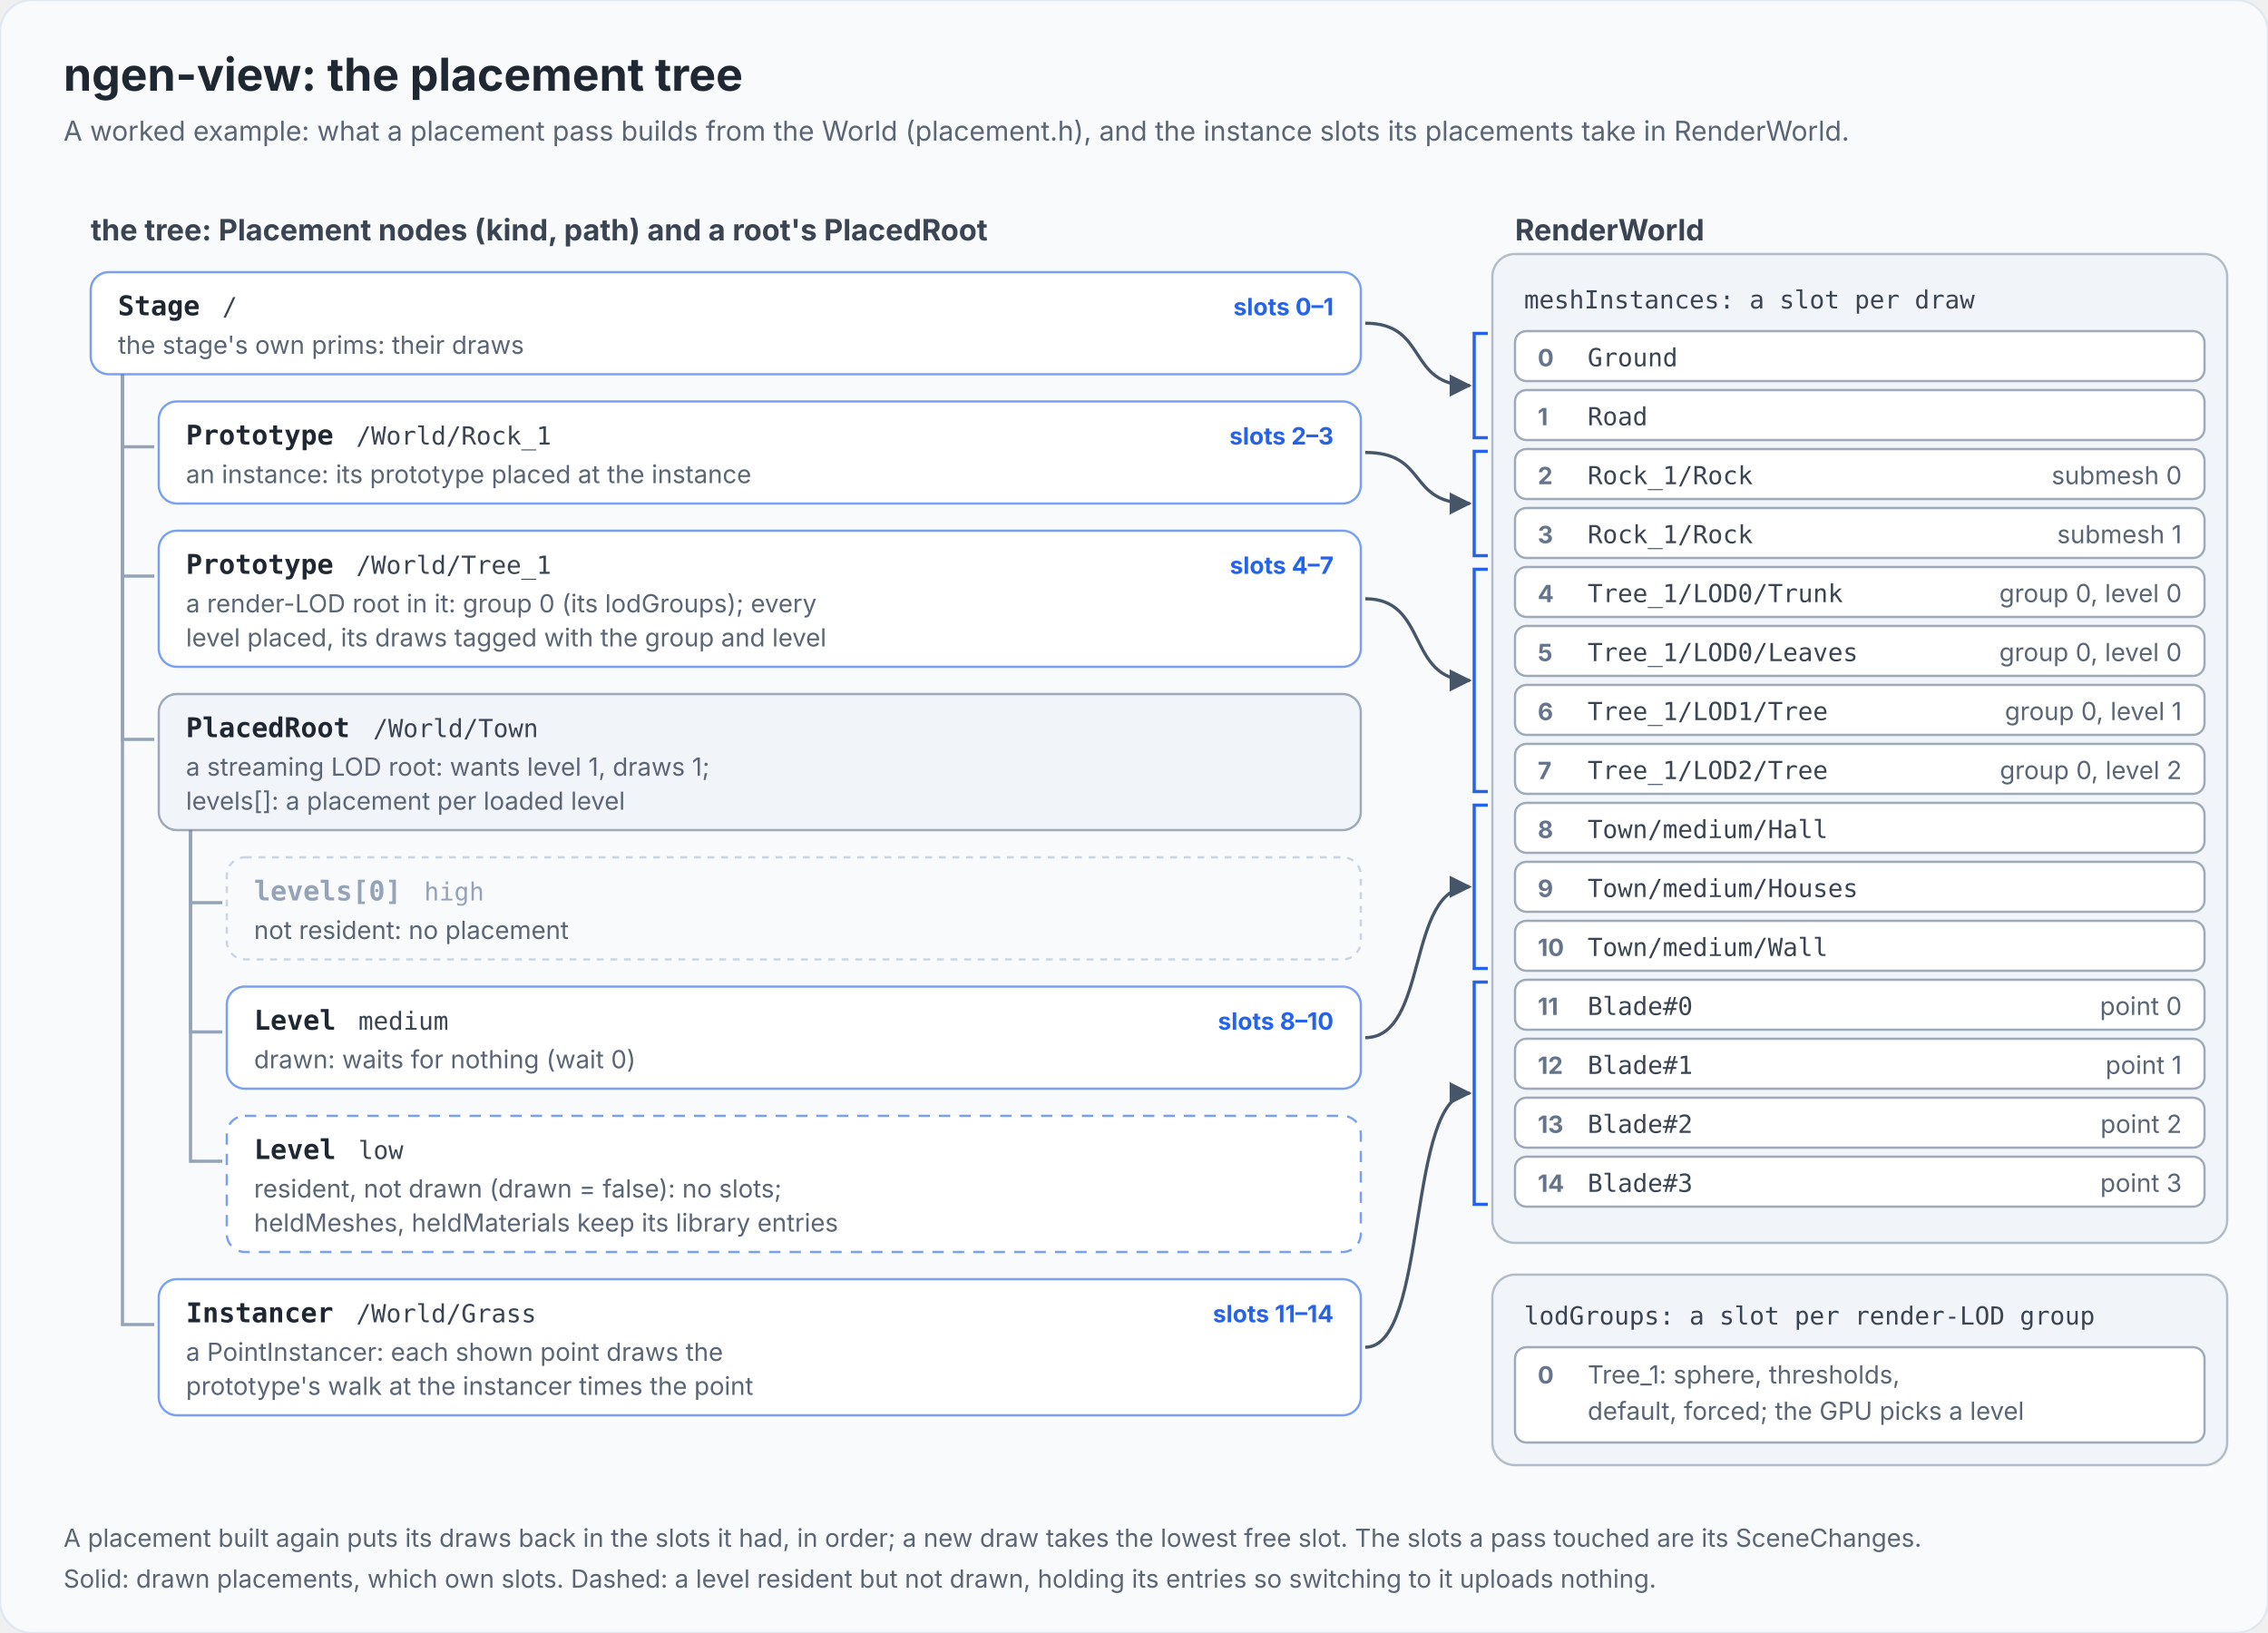
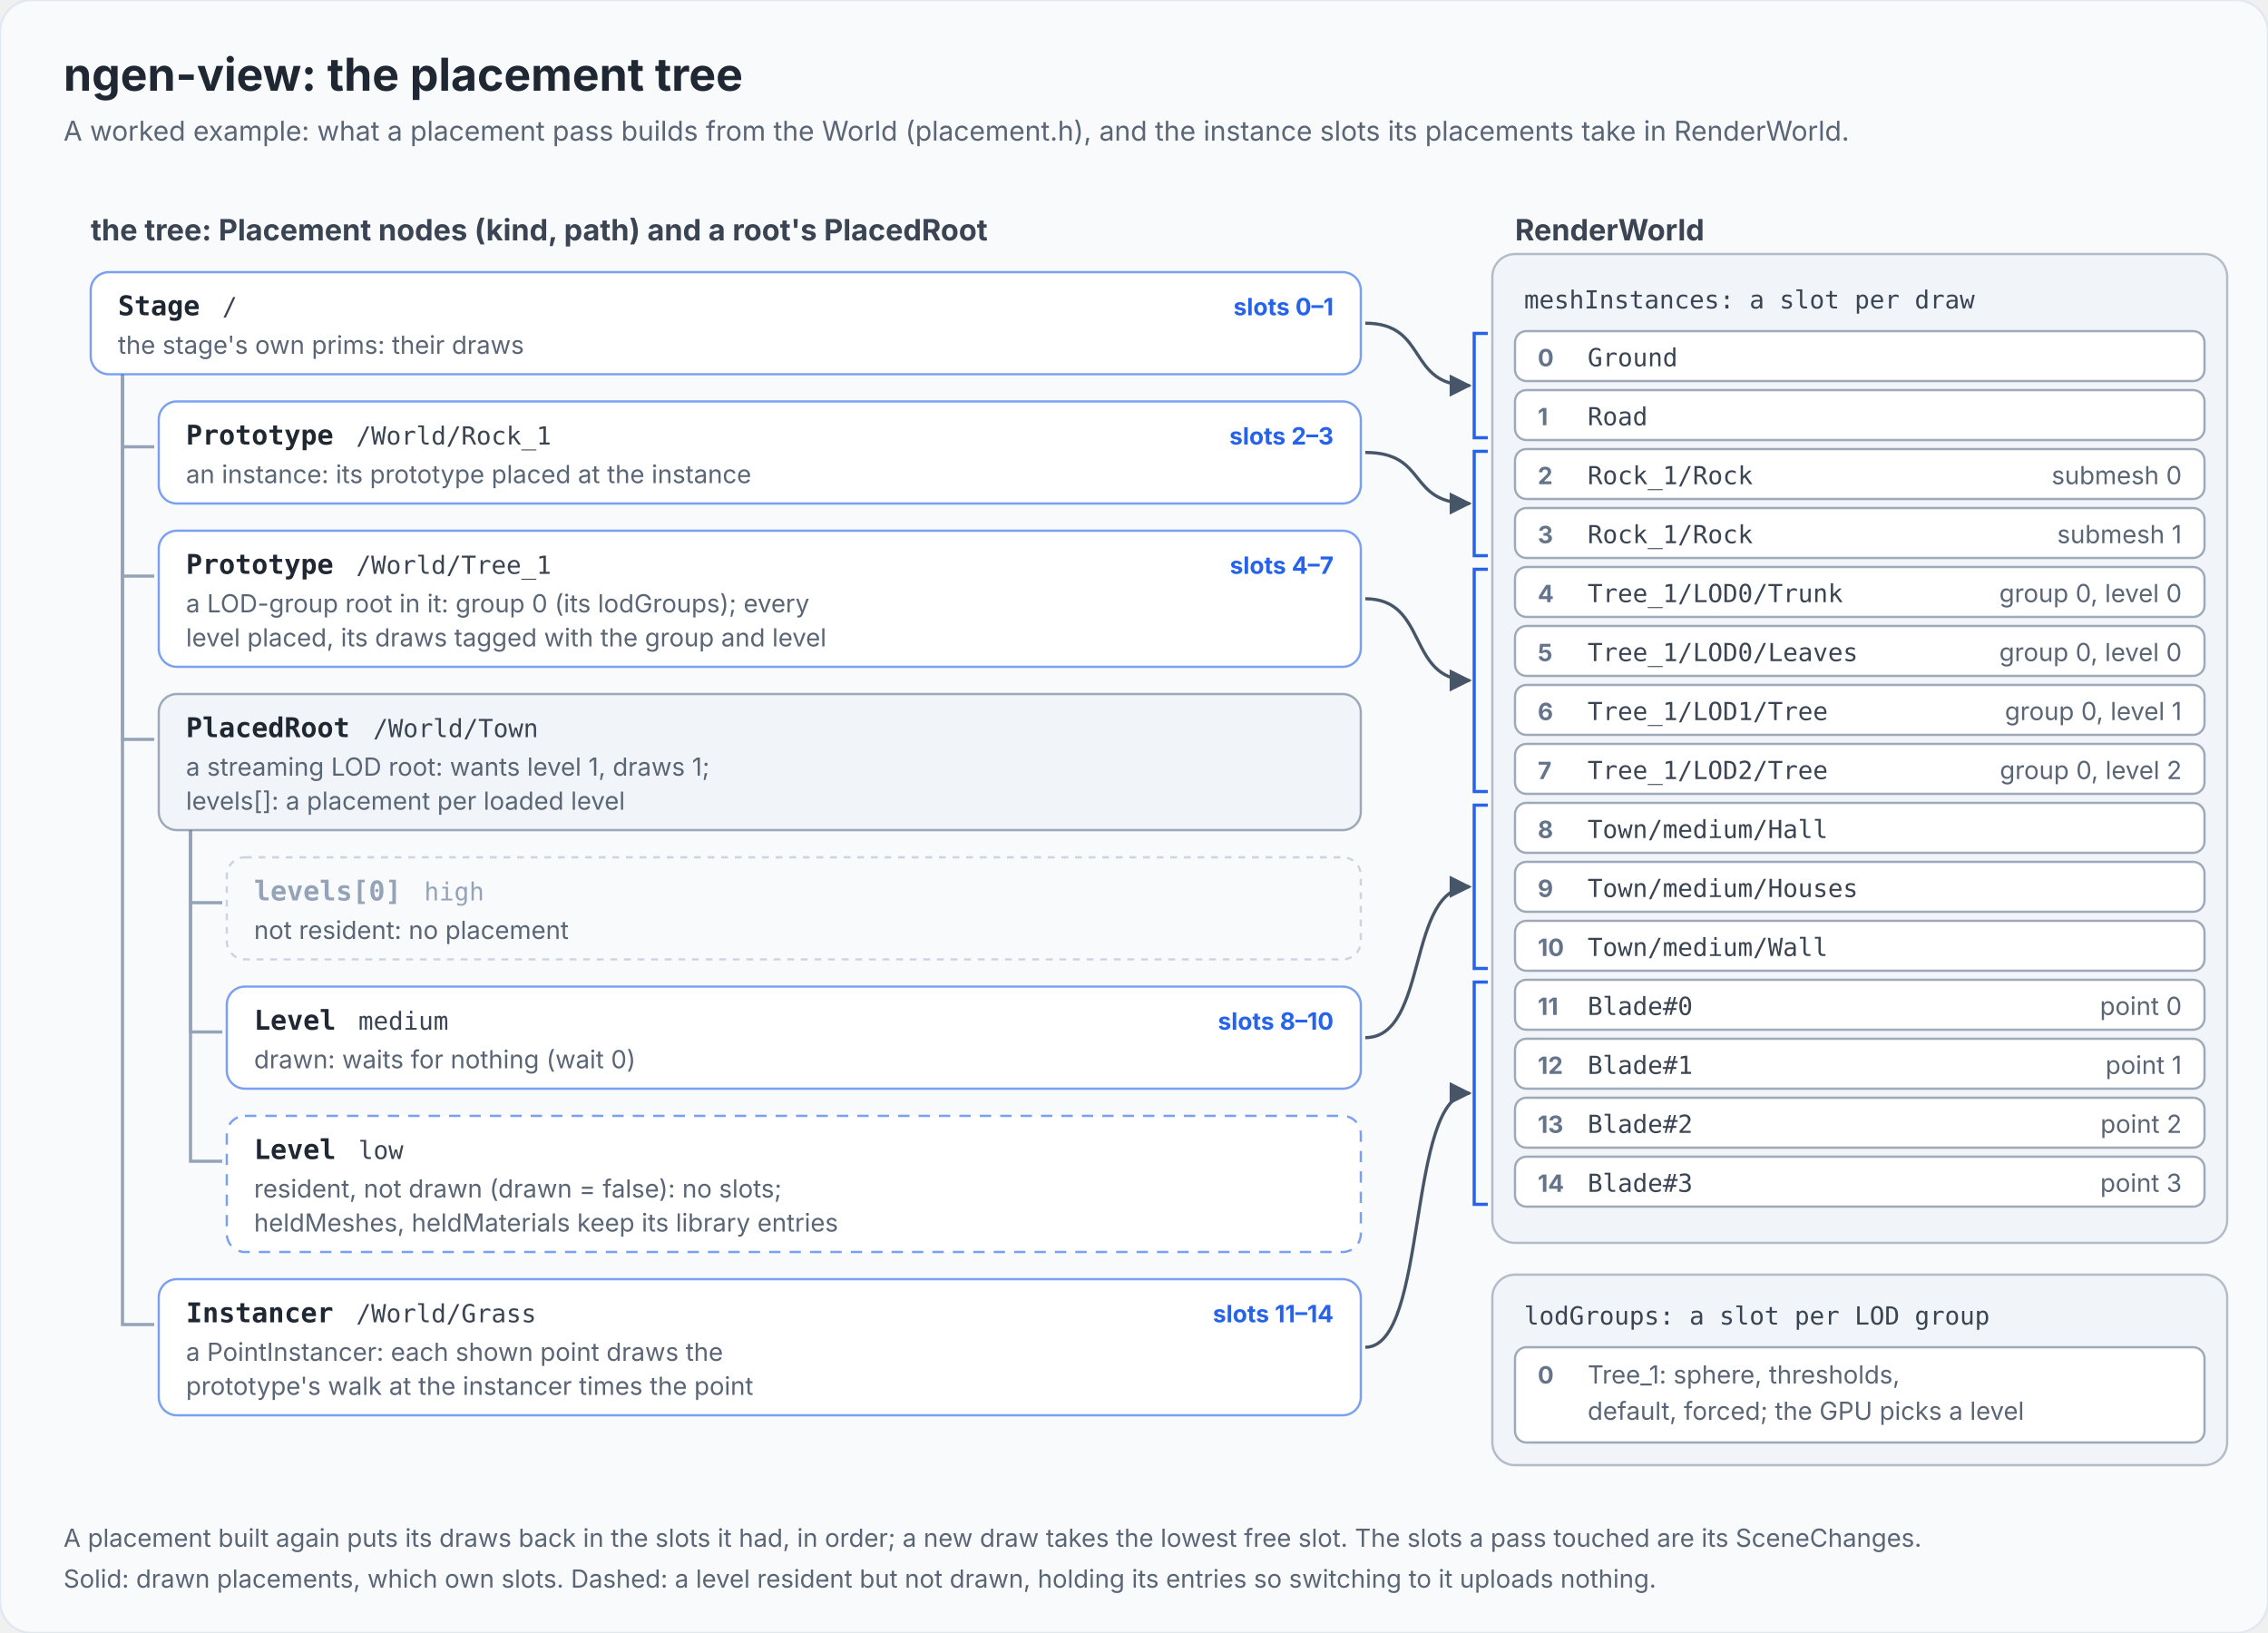
<svg xmlns="http://www.w3.org/2000/svg" width="1000" height="720" viewBox="0 0 1000 720" font-family="Inter, Segoe UI, Helvetica, Arial, sans-serif">
  <style>
    .title { font-size: 20px; font-weight: 700; fill: #1f2733; }
    .h { font-size: 13px; font-weight: 700; }
    .lib { font-size: 13.5px; font-weight: 700; fill: #1f2733; font-family: JetBrains Mono, Consolas, Menlo, monospace; }
    .m { font-size: 12px; font-weight: 700; fill: #1f2733; font-family: JetBrains Mono, Consolas, Menlo, monospace; }
    .sm { font-size: 11px; fill: #3a4452; font-family: JetBrains Mono, Consolas, Menlo, monospace; }
    .s { font-size: 11px; fill: #5a6575; }
    .t { font-size: 12.5px; fill: #3a4452; }
    .b { font-size: 12.5px; font-weight: 700; fill: #1f2733; }
    .tag { font-size: 10.5px; font-weight: 700; }
  </style>
  <defs>
    <marker id="arrow" viewBox="0 0 10 10" refX="9" refY="5" markerWidth="7" markerHeight="7" orient="auto">
      <path d="M0,0 L10,5 L0,10 z" fill="#475569" />
    </marker>
  </defs>
  <rect x="0" y="0" width="1000" height="720" rx="14" fill="#f8fafc" stroke="#e2e8f0" />
  <text x="28" y="40" class="title">ngen-view: the placement tree</text>
  <text x="28" y="62" class="s" style="font-size:12px">A worked example: what a placement pass builds from the World (placement.h), and the instance slots its placements take in RenderWorld.</text>
  <text x="40" y="106" class="h" fill="#3a4452">the tree: Placement nodes (kind, path) and a root's PlacedRoot</text>
  <text x="668" y="106" class="h" fill="#3a4452">RenderWorld</text>
  <path d="M54,165 V197 H68" fill="none" stroke="#94a3b8" stroke-width="1.4" />
  <path d="M54,165 V254 H68" fill="none" stroke="#94a3b8" stroke-width="1.4" />
  <path d="M54,165 V326 H68" fill="none" stroke="#94a3b8" stroke-width="1.4" />
  <path d="M84,366 V398 H98" fill="none" stroke="#94a3b8" stroke-width="1.4" />
  <path d="M84,366 V455 H98" fill="none" stroke="#94a3b8" stroke-width="1.4" />
  <path d="M84,366 V512 H98" fill="none" stroke="#94a3b8" stroke-width="1.4" />
  <path d="M54,165 V584 H68" fill="none" stroke="#94a3b8" stroke-width="1.4" />
  <rect x="40" y="120" width="560" height="45" rx="8" fill="#ffffff" stroke="#2563eb" stroke-opacity="0.6" />
  <text x="52" y="139" class="m">Stage</text>
  <text x="98" y="139" class="sm">/</text>
  <text x="52" y="156" class="s">the stage's own prims: their draws</text>
  <text x="588" y="139" class="tag" text-anchor="end" fill="#2563eb">slots 0–1</text>
  <rect x="70" y="177" width="530" height="45" rx="8" fill="#ffffff" stroke="#2563eb" stroke-opacity="0.6" />
  <text x="82" y="196" class="m">Prototype</text>
  <text x="157" y="196" class="sm">/World/Rock_1</text>
  <text x="82" y="213" class="s">an instance: its prototype placed at the instance</text>
  <text x="588" y="196" class="tag" text-anchor="end" fill="#2563eb">slots 2–3</text>
  <rect x="70" y="234" width="530" height="60" rx="8" fill="#ffffff" stroke="#2563eb" stroke-opacity="0.6" />
  <text x="82" y="253" class="m">Prototype</text>
  <text x="157" y="253" class="sm">/World/Tree_1</text>
-   <text x="82" y="270" class="s">a render-LOD root in it: group 0 (its lodGroups); every</text>
+   <text x="82" y="270" class="s">a LOD-group root in it: group 0 (its lodGroups); every</text>
  <text x="82" y="285" class="s">level placed, its draws tagged with the group and level</text>
  <text x="588" y="253" class="tag" text-anchor="end" fill="#2563eb">slots 4–7</text>
  <rect x="70" y="306" width="530" height="60" rx="8" fill="#f1f5f9" stroke="#64748b" stroke-opacity="0.6" />
  <text x="82" y="325" class="m">PlacedRoot</text>
  <text x="164.5" y="325" class="sm">/World/Town</text>
  <text x="82" y="342" class="s">a streaming LOD root: wants level 1, draws 1;</text>
  <text x="82" y="357" class="s">levels[]: a placement per loaded level</text>
  <rect x="100" y="378" width="500" height="45" rx="8" fill="#f8fafc" stroke="#cbd5e1" stroke-dasharray="3 3" />
  <text x="112" y="397" class="m" style="fill:#94a3b8">levels[0]</text>
  <text x="187" y="397" class="sm" style="fill:#94a3b8">high</text>
  <text x="112" y="414" class="s">not resident: no placement</text>
  <rect x="100" y="435" width="500" height="45" rx="8" fill="#ffffff" stroke="#2563eb" stroke-opacity="0.6" />
  <text x="112" y="454" class="m">Level</text>
  <text x="158" y="454" class="sm">medium</text>
  <text x="112" y="471" class="s">drawn: waits for nothing (wait 0)</text>
  <text x="588" y="454" class="tag" text-anchor="end" fill="#2563eb">slots 8–10</text>
  <rect x="100" y="492" width="500" height="60" rx="8" fill="#ffffff" stroke="#2563eb" stroke-opacity="0.6" stroke-dasharray="5 4" />
  <text x="112" y="511" class="m">Level</text>
  <text x="158" y="511" class="sm">low</text>
  <text x="112" y="528" class="s">resident, not drawn (drawn = false): no slots;</text>
  <text x="112" y="543" class="s">heldMeshes, heldMaterials keep its library entries</text>
  <rect x="70" y="564" width="530" height="60" rx="8" fill="#ffffff" stroke="#2563eb" stroke-opacity="0.6" />
  <text x="82" y="583" class="m">Instancer</text>
  <text x="157" y="583" class="sm">/World/Grass</text>
  <text x="82" y="600" class="s">a PointInstancer: each shown point draws the</text>
  <text x="82" y="615" class="s">prototype's walk at the instancer times the point</text>
  <text x="588" y="583" class="tag" text-anchor="end" fill="#2563eb">slots 11–14</text>
  <rect x="658" y="112" width="324" height="436" rx="10" fill="#f1f5f9" stroke="#64748b" stroke-opacity="0.45" />
  <text x="672" y="136" class="sm">meshInstances: a slot per draw</text>
  <rect x="668" y="146" width="304" height="22" rx="5" fill="#ffffff" stroke="#64748b" stroke-opacity="0.6" />
  <text x="678" y="161.5" class="tag" fill="#64748b">0</text>
  <text x="700" y="161.5" class="sm">Ground</text>
  <rect x="668" y="172" width="304" height="22" rx="5" fill="#ffffff" stroke="#64748b" stroke-opacity="0.6" />
  <text x="678" y="187.5" class="tag" fill="#64748b">1</text>
  <text x="700" y="187.5" class="sm">Road</text>
  <rect x="668" y="198" width="304" height="22" rx="5" fill="#ffffff" stroke="#64748b" stroke-opacity="0.6" />
  <text x="678" y="213.5" class="tag" fill="#64748b">2</text>
  <text x="700" y="213.5" class="sm">Rock_1/Rock</text>
  <text x="962" y="213.5" class="s" text-anchor="end">submesh 0</text>
  <rect x="668" y="224" width="304" height="22" rx="5" fill="#ffffff" stroke="#64748b" stroke-opacity="0.6" />
  <text x="678" y="239.5" class="tag" fill="#64748b">3</text>
  <text x="700" y="239.5" class="sm">Rock_1/Rock</text>
  <text x="962" y="239.5" class="s" text-anchor="end">submesh 1</text>
  <rect x="668" y="250" width="304" height="22" rx="5" fill="#ffffff" stroke="#64748b" stroke-opacity="0.6" />
  <text x="678" y="265.5" class="tag" fill="#64748b">4</text>
  <text x="700" y="265.5" class="sm">Tree_1/LOD0/Trunk</text>
  <text x="962" y="265.5" class="s" text-anchor="end">group 0, level 0</text>
  <rect x="668" y="276" width="304" height="22" rx="5" fill="#ffffff" stroke="#64748b" stroke-opacity="0.6" />
  <text x="678" y="291.5" class="tag" fill="#64748b">5</text>
  <text x="700" y="291.5" class="sm">Tree_1/LOD0/Leaves</text>
  <text x="962" y="291.5" class="s" text-anchor="end">group 0, level 0</text>
  <rect x="668" y="302" width="304" height="22" rx="5" fill="#ffffff" stroke="#64748b" stroke-opacity="0.6" />
  <text x="678" y="317.5" class="tag" fill="#64748b">6</text>
  <text x="700" y="317.5" class="sm">Tree_1/LOD1/Tree</text>
  <text x="962" y="317.5" class="s" text-anchor="end">group 0, level 1</text>
  <rect x="668" y="328" width="304" height="22" rx="5" fill="#ffffff" stroke="#64748b" stroke-opacity="0.6" />
  <text x="678" y="343.5" class="tag" fill="#64748b">7</text>
  <text x="700" y="343.5" class="sm">Tree_1/LOD2/Tree</text>
  <text x="962" y="343.5" class="s" text-anchor="end">group 0, level 2</text>
  <rect x="668" y="354" width="304" height="22" rx="5" fill="#ffffff" stroke="#64748b" stroke-opacity="0.6" />
  <text x="678" y="369.5" class="tag" fill="#64748b">8</text>
  <text x="700" y="369.5" class="sm">Town/medium/Hall</text>
  <rect x="668" y="380" width="304" height="22" rx="5" fill="#ffffff" stroke="#64748b" stroke-opacity="0.6" />
  <text x="678" y="395.5" class="tag" fill="#64748b">9</text>
  <text x="700" y="395.5" class="sm">Town/medium/Houses</text>
  <rect x="668" y="406" width="304" height="22" rx="5" fill="#ffffff" stroke="#64748b" stroke-opacity="0.6" />
  <text x="678" y="421.5" class="tag" fill="#64748b">10</text>
  <text x="700" y="421.5" class="sm">Town/medium/Wall</text>
  <rect x="668" y="432" width="304" height="22" rx="5" fill="#ffffff" stroke="#64748b" stroke-opacity="0.6" />
  <text x="678" y="447.5" class="tag" fill="#64748b">11</text>
  <text x="700" y="447.5" class="sm">Blade#0</text>
  <text x="962" y="447.5" class="s" text-anchor="end">point 0</text>
  <rect x="668" y="458" width="304" height="22" rx="5" fill="#ffffff" stroke="#64748b" stroke-opacity="0.6" />
  <text x="678" y="473.5" class="tag" fill="#64748b">12</text>
  <text x="700" y="473.5" class="sm">Blade#1</text>
  <text x="962" y="473.5" class="s" text-anchor="end">point 1</text>
  <rect x="668" y="484" width="304" height="22" rx="5" fill="#ffffff" stroke="#64748b" stroke-opacity="0.6" />
  <text x="678" y="499.5" class="tag" fill="#64748b">13</text>
  <text x="700" y="499.5" class="sm">Blade#2</text>
  <text x="962" y="499.5" class="s" text-anchor="end">point 2</text>
  <rect x="668" y="510" width="304" height="22" rx="5" fill="#ffffff" stroke="#64748b" stroke-opacity="0.6" />
  <text x="678" y="525.5" class="tag" fill="#64748b">14</text>
  <text x="700" y="525.5" class="sm">Blade#3</text>
  <text x="962" y="525.5" class="s" text-anchor="end">point 3</text>
  <path d="M656,147 H650 V193 H656" fill="none" stroke="#2563eb" stroke-width="1.4" />
  <path d="M602,142.5 C630,142.5 620,170 648,170" fill="none" stroke="#475569" stroke-width="1.4" marker-end="url(#arrow)" />
  <path d="M656,199 H650 V245 H656" fill="none" stroke="#2563eb" stroke-width="1.4" />
  <path d="M602,199.5 C630,199.5 620,222 648,222" fill="none" stroke="#475569" stroke-width="1.4" marker-end="url(#arrow)" />
  <path d="M656,251 H650 V349 H656" fill="none" stroke="#2563eb" stroke-width="1.4" />
  <path d="M602,264 C630,264 620,300 648,300" fill="none" stroke="#475569" stroke-width="1.4" marker-end="url(#arrow)" />
  <path d="M656,355 H650 V427 H656" fill="none" stroke="#2563eb" stroke-width="1.4" />
  <path d="M602,457.5 C630,457.5 620,391 648,391" fill="none" stroke="#475569" stroke-width="1.4" marker-end="url(#arrow)" />
  <path d="M656,433 H650 V531 H656" fill="none" stroke="#2563eb" stroke-width="1.4" />
  <path d="M602,594 C630,594 620,482 648,482" fill="none" stroke="#475569" stroke-width="1.4" marker-end="url(#arrow)" />
  <rect x="658" y="562" width="324" height="84" rx="10" fill="#f1f5f9" stroke="#64748b" stroke-opacity="0.45" />
-   <text x="672" y="584" class="sm">lodGroups: a slot per render-LOD group</text>
+   <text x="672" y="584" class="sm">lodGroups: a slot per LOD group</text>
  <rect x="668" y="594" width="304" height="42" rx="5" fill="#ffffff" stroke="#64748b" stroke-opacity="0.6" />
  <text x="678" y="610" class="tag" fill="#64748b">0</text>
  <text x="700" y="610" class="s">Tree_1: sphere, thresholds,</text>
  <text x="700" y="626" class="s">default, forced; the GPU picks a level</text>
  <text x="28" y="682" class="s">A placement built again puts its draws back in the slots it had, in order; a new draw takes the lowest free slot. The slots a pass touched are its SceneChanges.</text>
  <text x="28" y="700" class="s">Solid: drawn placements, which own slots. Dashed: a level resident but not drawn, holding its entries so switching to it uploads nothing.</text>
</svg>
